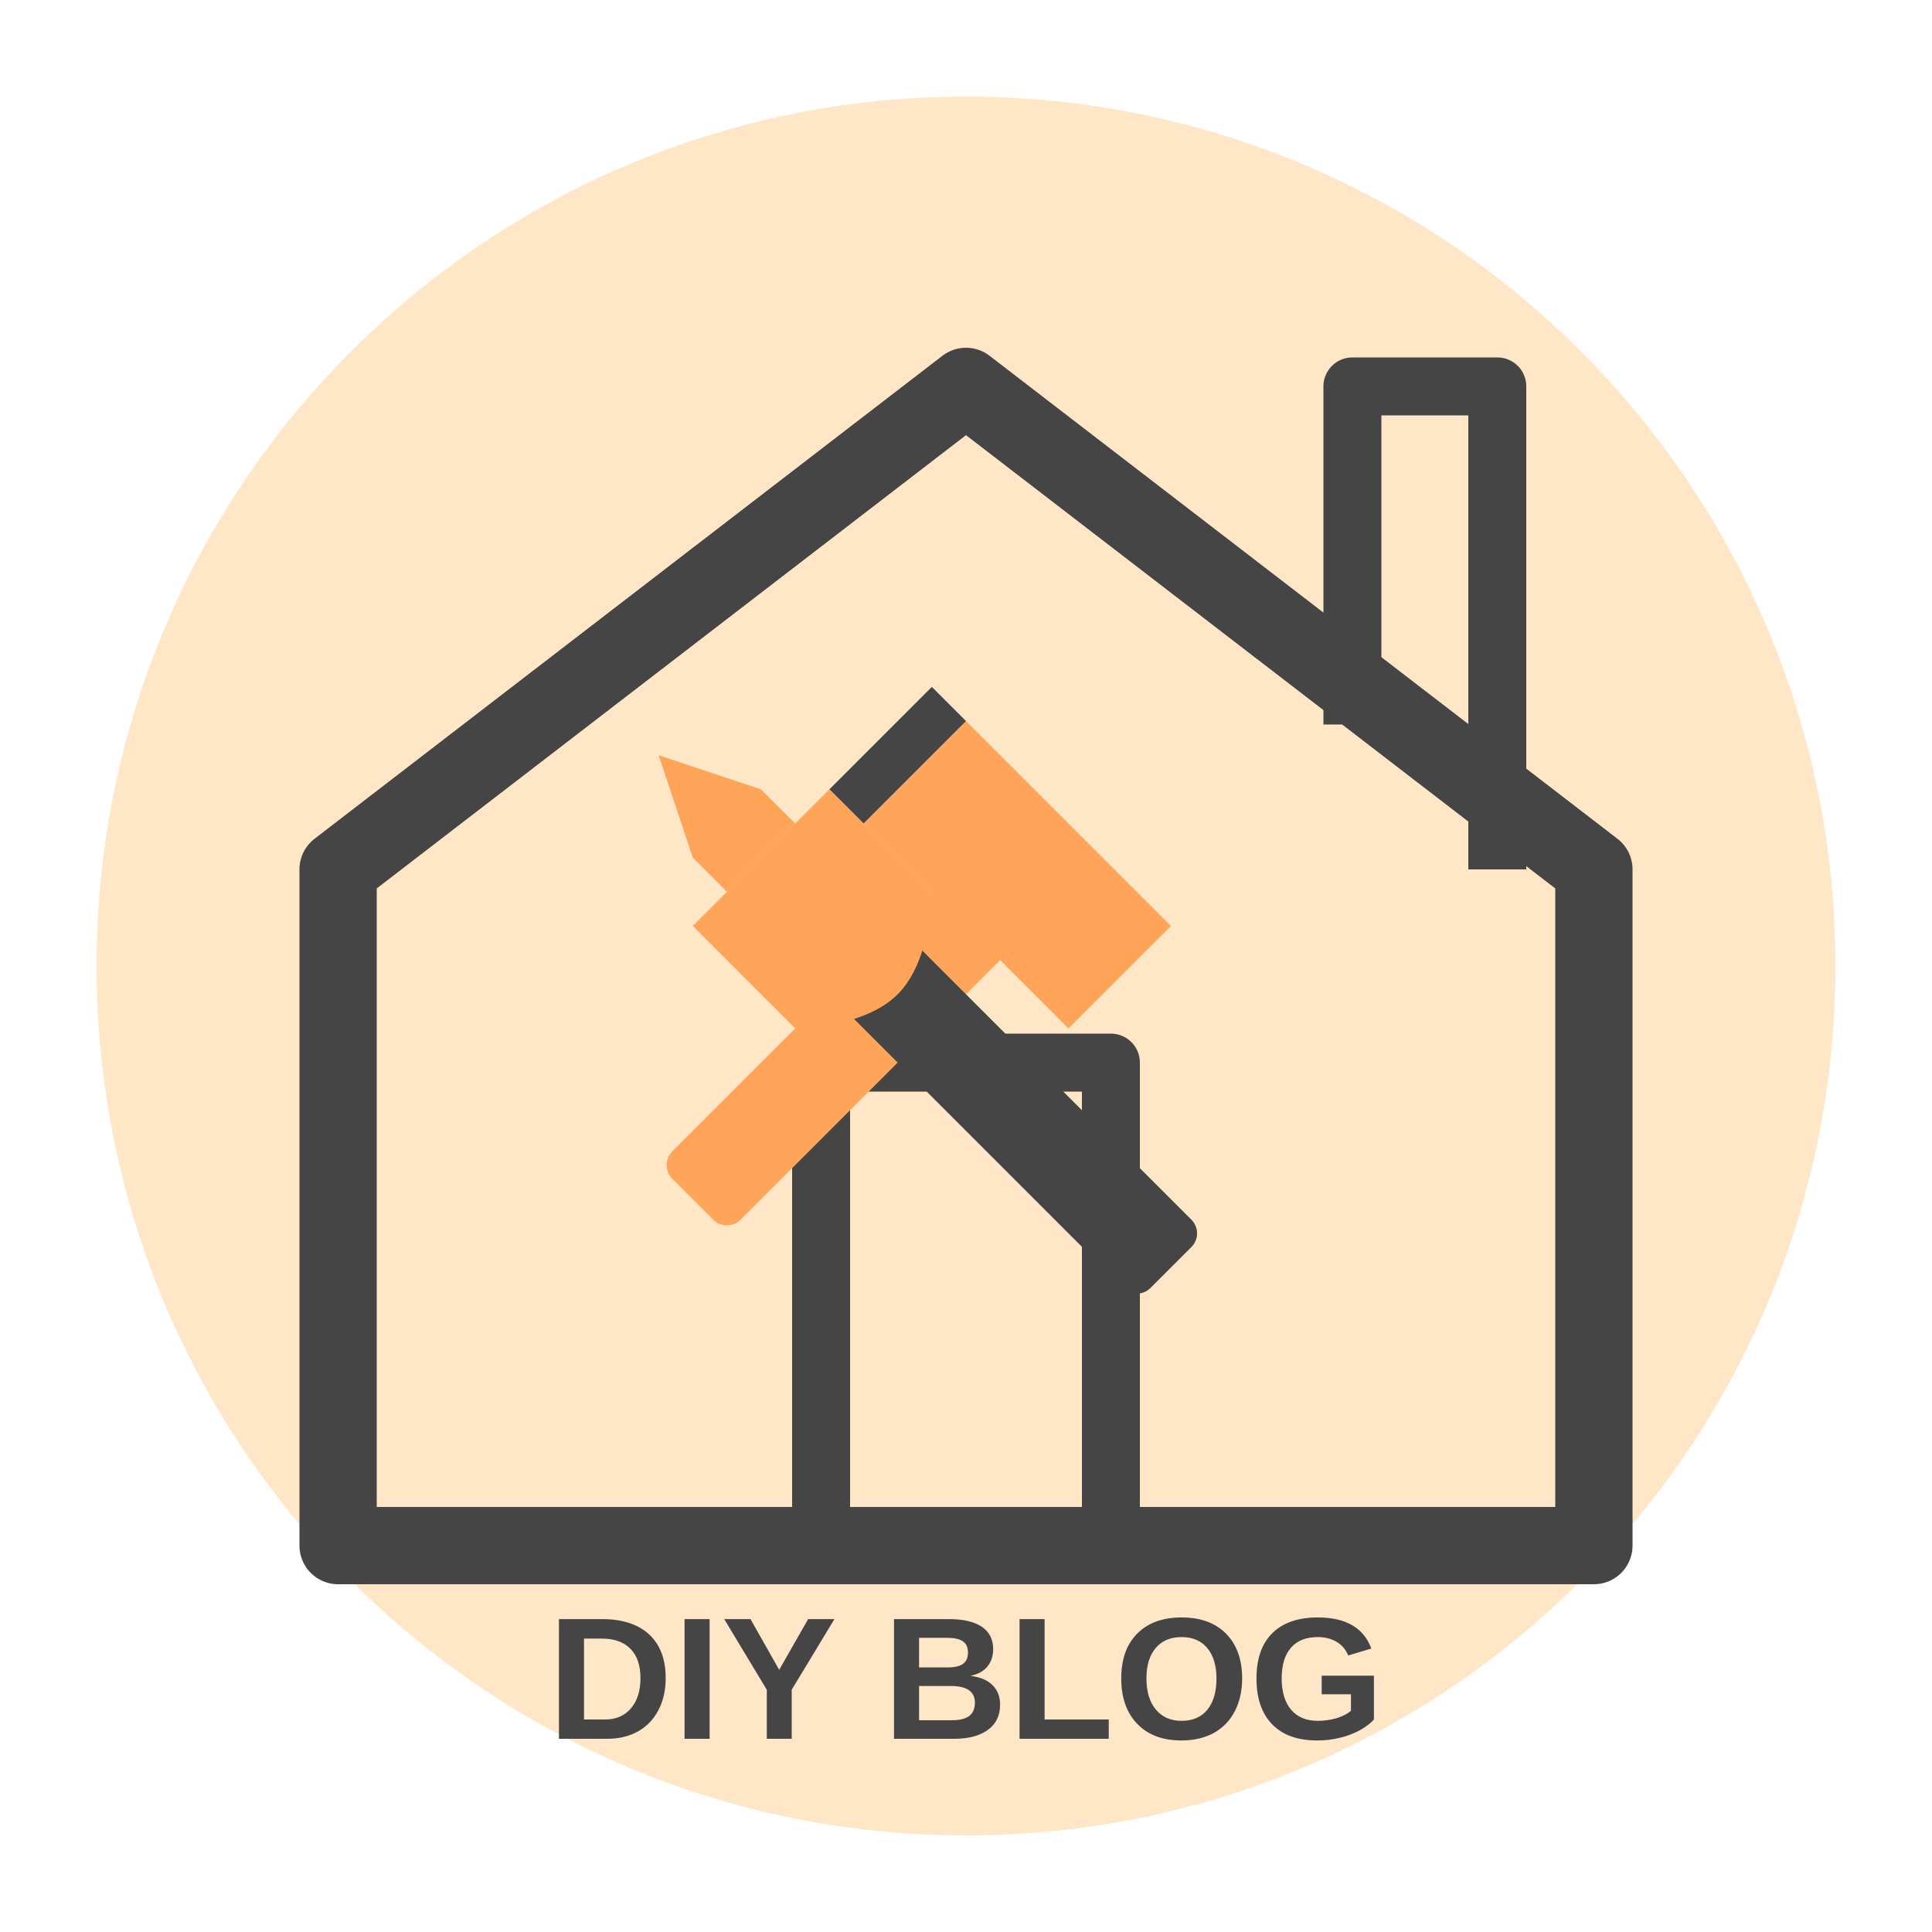
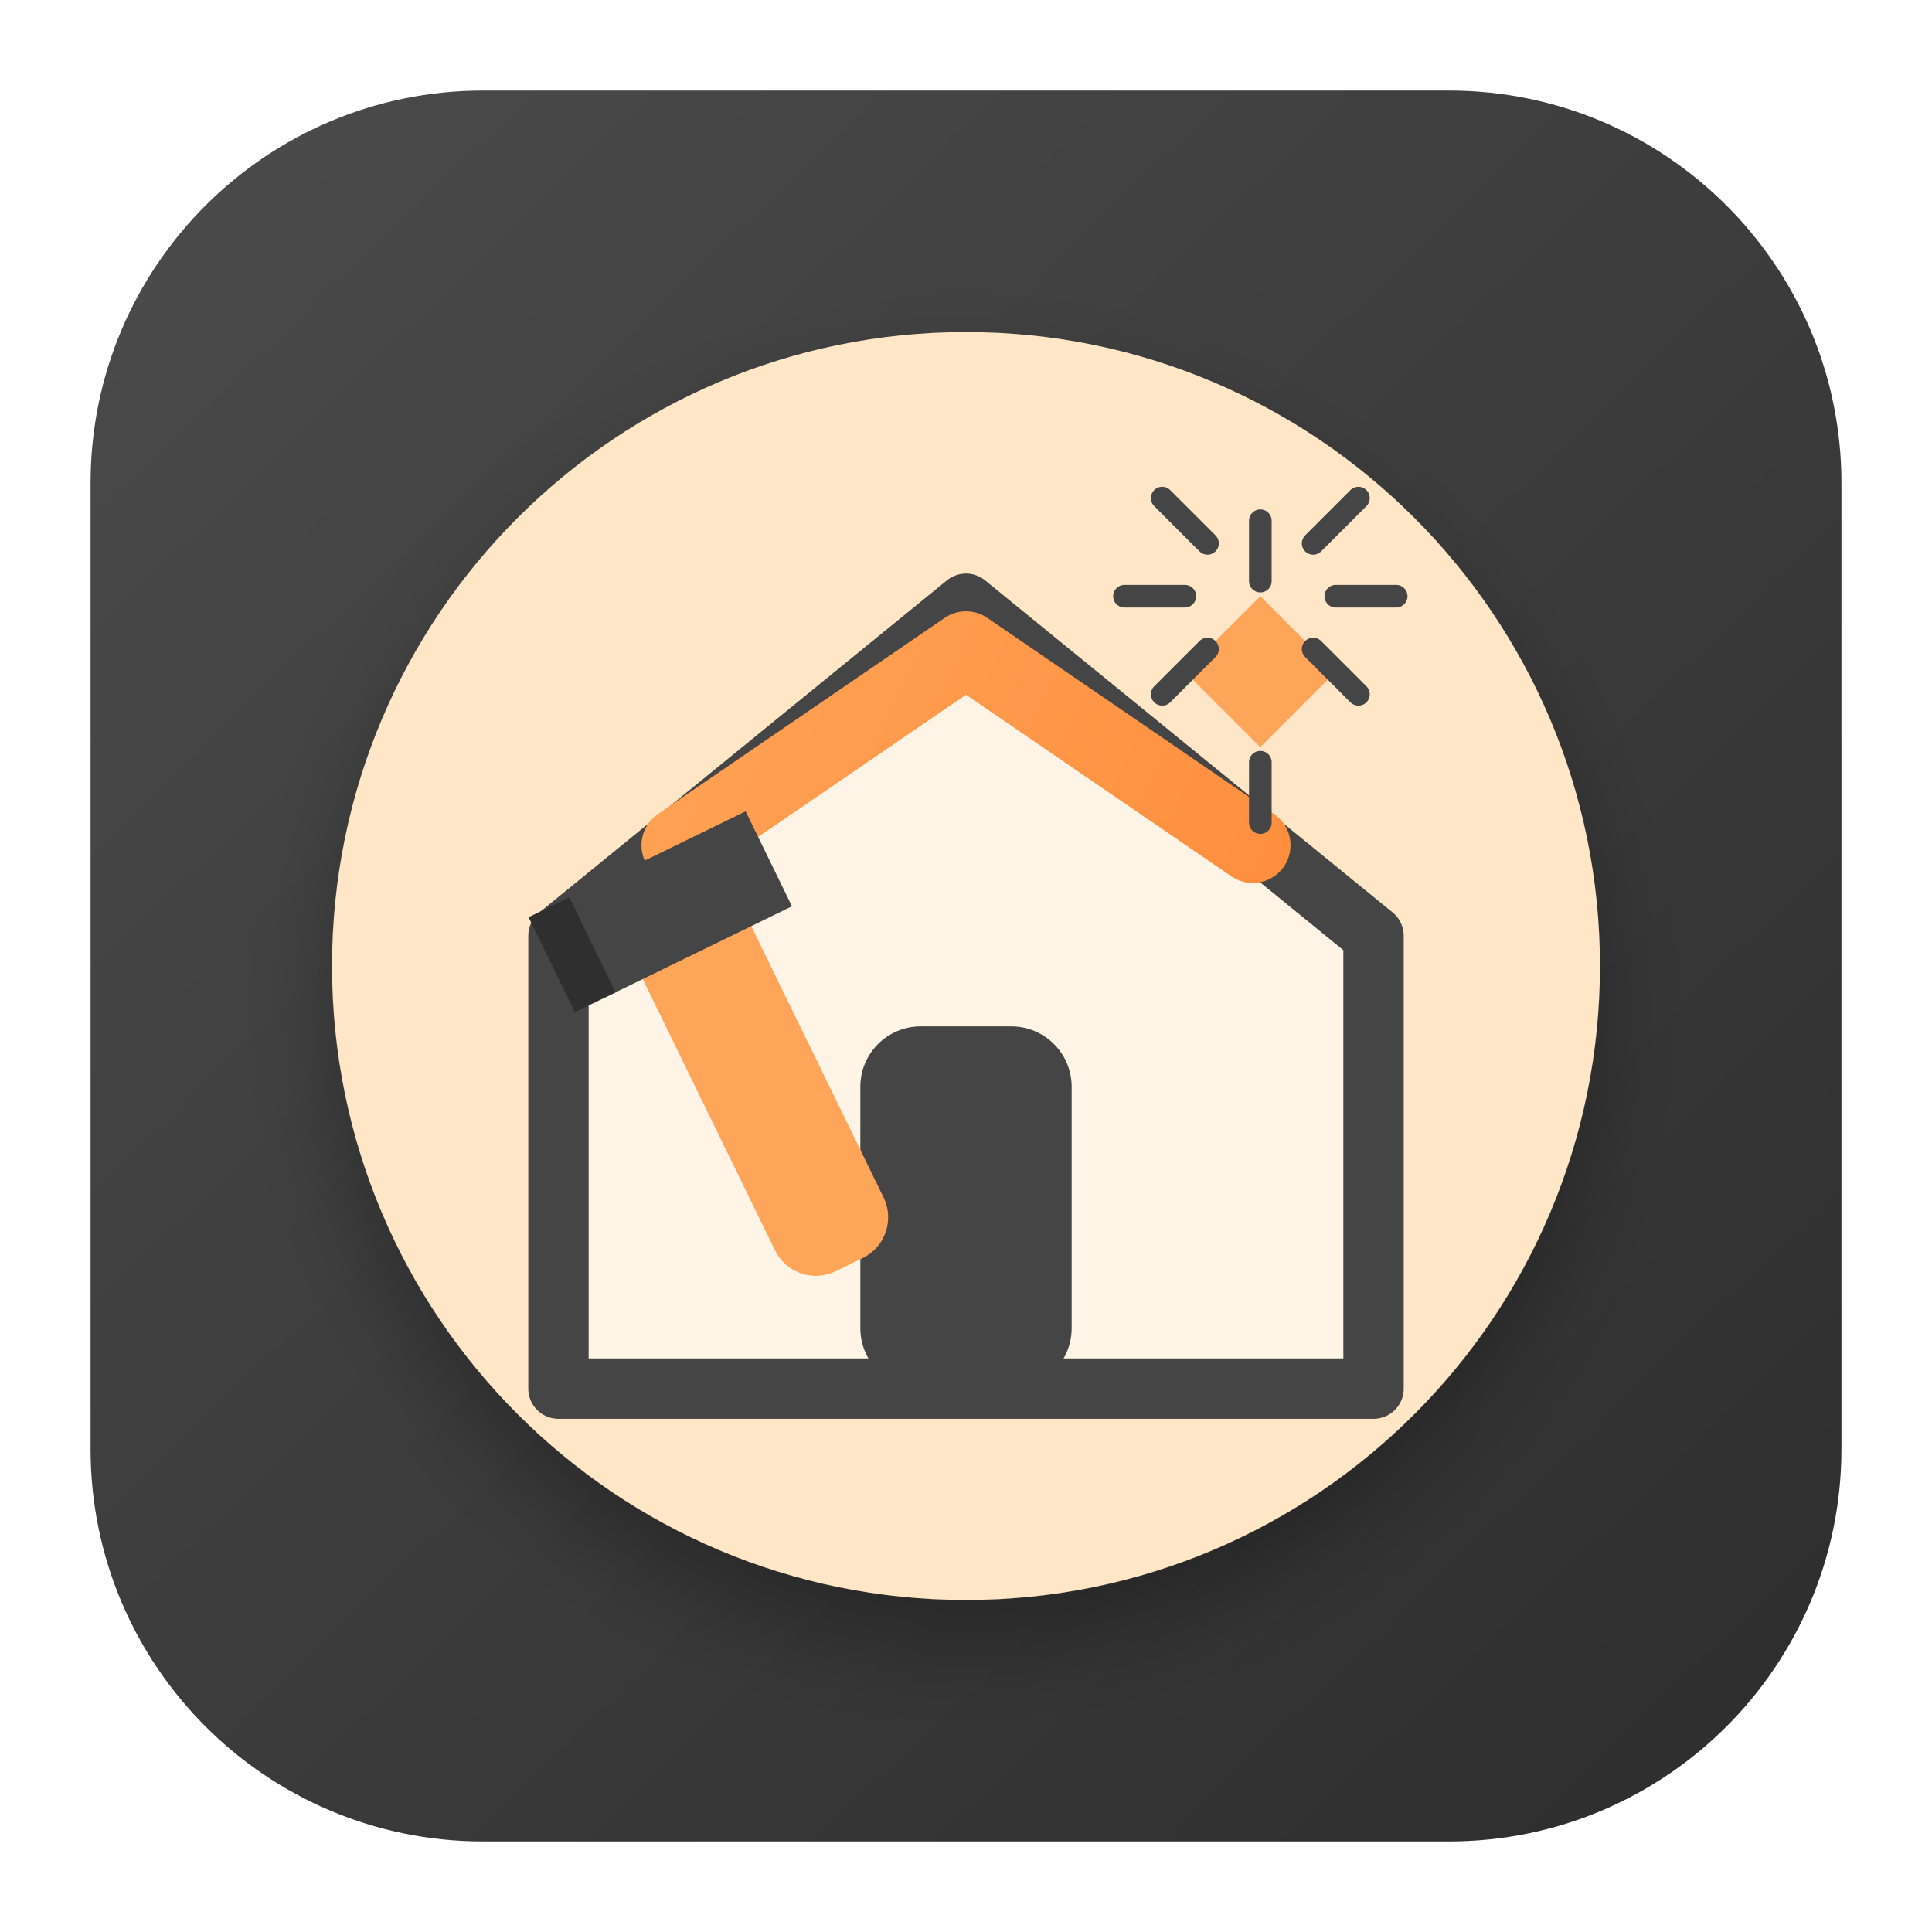
- <svg xmlns="http://www.w3.org/2000/svg" viewBox="0 0 200 200" width="200" height="200">
-   <circle cx="100" cy="100" r="90" fill="#FFE6C7" />
-   <path d="M100 40L35 90v70h130V90L100 40z" fill="none" stroke="#454545" stroke-width="8" stroke-linejoin="round" />
-   <path d="M85 160V110h30v50" fill="none" stroke="#454545" stroke-width="6" stroke-linejoin="round" />
-   <path d="M140 75V40h15v50" fill="none" stroke="#454545" stroke-width="6" stroke-linejoin="round" />
-   <g transform="rotate(45, 100, 110)">
-     <rect x="85" y="95" width="10" height="45" fill="#FFA559" rx="2" ry="2" />
-     <path d="M75 85h30v15H75z" fill="#FFA559" />
-     <path d="M70 85v15h5V85z" fill="#454545" />
+ <svg xmlns="http://www.w3.org/2000/svg" viewBox="0 0 256 256" width="256" height="256" fill="none">
+   <defs>
+     <linearGradient id="logo-bg" x1="24" y1="20" x2="232" y2="236" gradientUnits="userSpaceOnUse">
+       <stop offset="0" stop-color="#4A4A4A" />
+       <stop offset="1" stop-color="#2E2E2E" />
+     </linearGradient>
+     <linearGradient id="logo-accent" x1="77" y1="84" x2="175" y2="132" gradientUnits="userSpaceOnUse">
+       <stop offset="0" stop-color="#FFA559" />
+       <stop offset="1" stop-color="#FF8C3A" />
+     </linearGradient>
+     <filter id="logo-shadow" x="0" y="0" width="256" height="256" filterUnits="userSpaceOnUse" color-interpolation-filters="sRGB">
+       <feDropShadow dx="0" dy="6" stdDeviation="6" flood-color="#000000" flood-opacity="0.28" />
+     </filter>
+   </defs>
+   <rect x="12" y="12" width="232" height="232" rx="52" fill="url(#logo-bg)" />
+   <g filter="url(#logo-shadow)">
+     <circle cx="128" cy="128" r="84" fill="#FFE6C7" />
  </g>
-   <g transform="rotate(-45, 100, 110)">
-     <rect x="95" y="90" width="10" height="50" fill="#454545" rx="2" ry="2" />
-     <path d="M90 80h20v15s-5 5-10 5-10-5-10-5V80z" fill="#FFA559" />
-     <path d="M95 75v5h10v-5l-5-10-5 10z" fill="#FFA559" />
+   <path d="M74 124L128 80L182 124V184H74V124Z" fill="#FFF4E5" stroke="#454545" stroke-width="8" stroke-linejoin="round" />
+   <path d="M90 112L128 86L166 112" stroke="url(#logo-accent)" stroke-width="10" stroke-linecap="round" stroke-linejoin="round" />
+   <rect x="114" y="136" width="28" height="48" rx="8" fill="#454545" />
+   <g transform="rotate(-26 102 146)">
+     <rect x="94" y="116" width="16" height="54" rx="6" fill="#FFA559" />
+     <path d="M88 110H116V124H88Z" fill="#454545" />
+     <rect x="84" y="110" width="6" height="14" fill="#2F2F2F" />
  </g>
-   <g font-family="Arial, sans-serif" font-weight="bold">
-     <text x="100" y="180" fill="#454545" text-anchor="middle" font-size="18">DIY BLOG</text>
+   <g transform="translate(157 69)">
+     <path d="M0 20L10 10L20 20L10 30Z" fill="#FFA559" />
+     <path d="M10 0V8M10 32V40M0 10H-8M20 10H28M3 3L-3 -3M17 17L23 23M17 3L23 -3M3 17L-3 23" stroke="#454545" stroke-width="3" stroke-linecap="round" />
  </g>
</svg>
